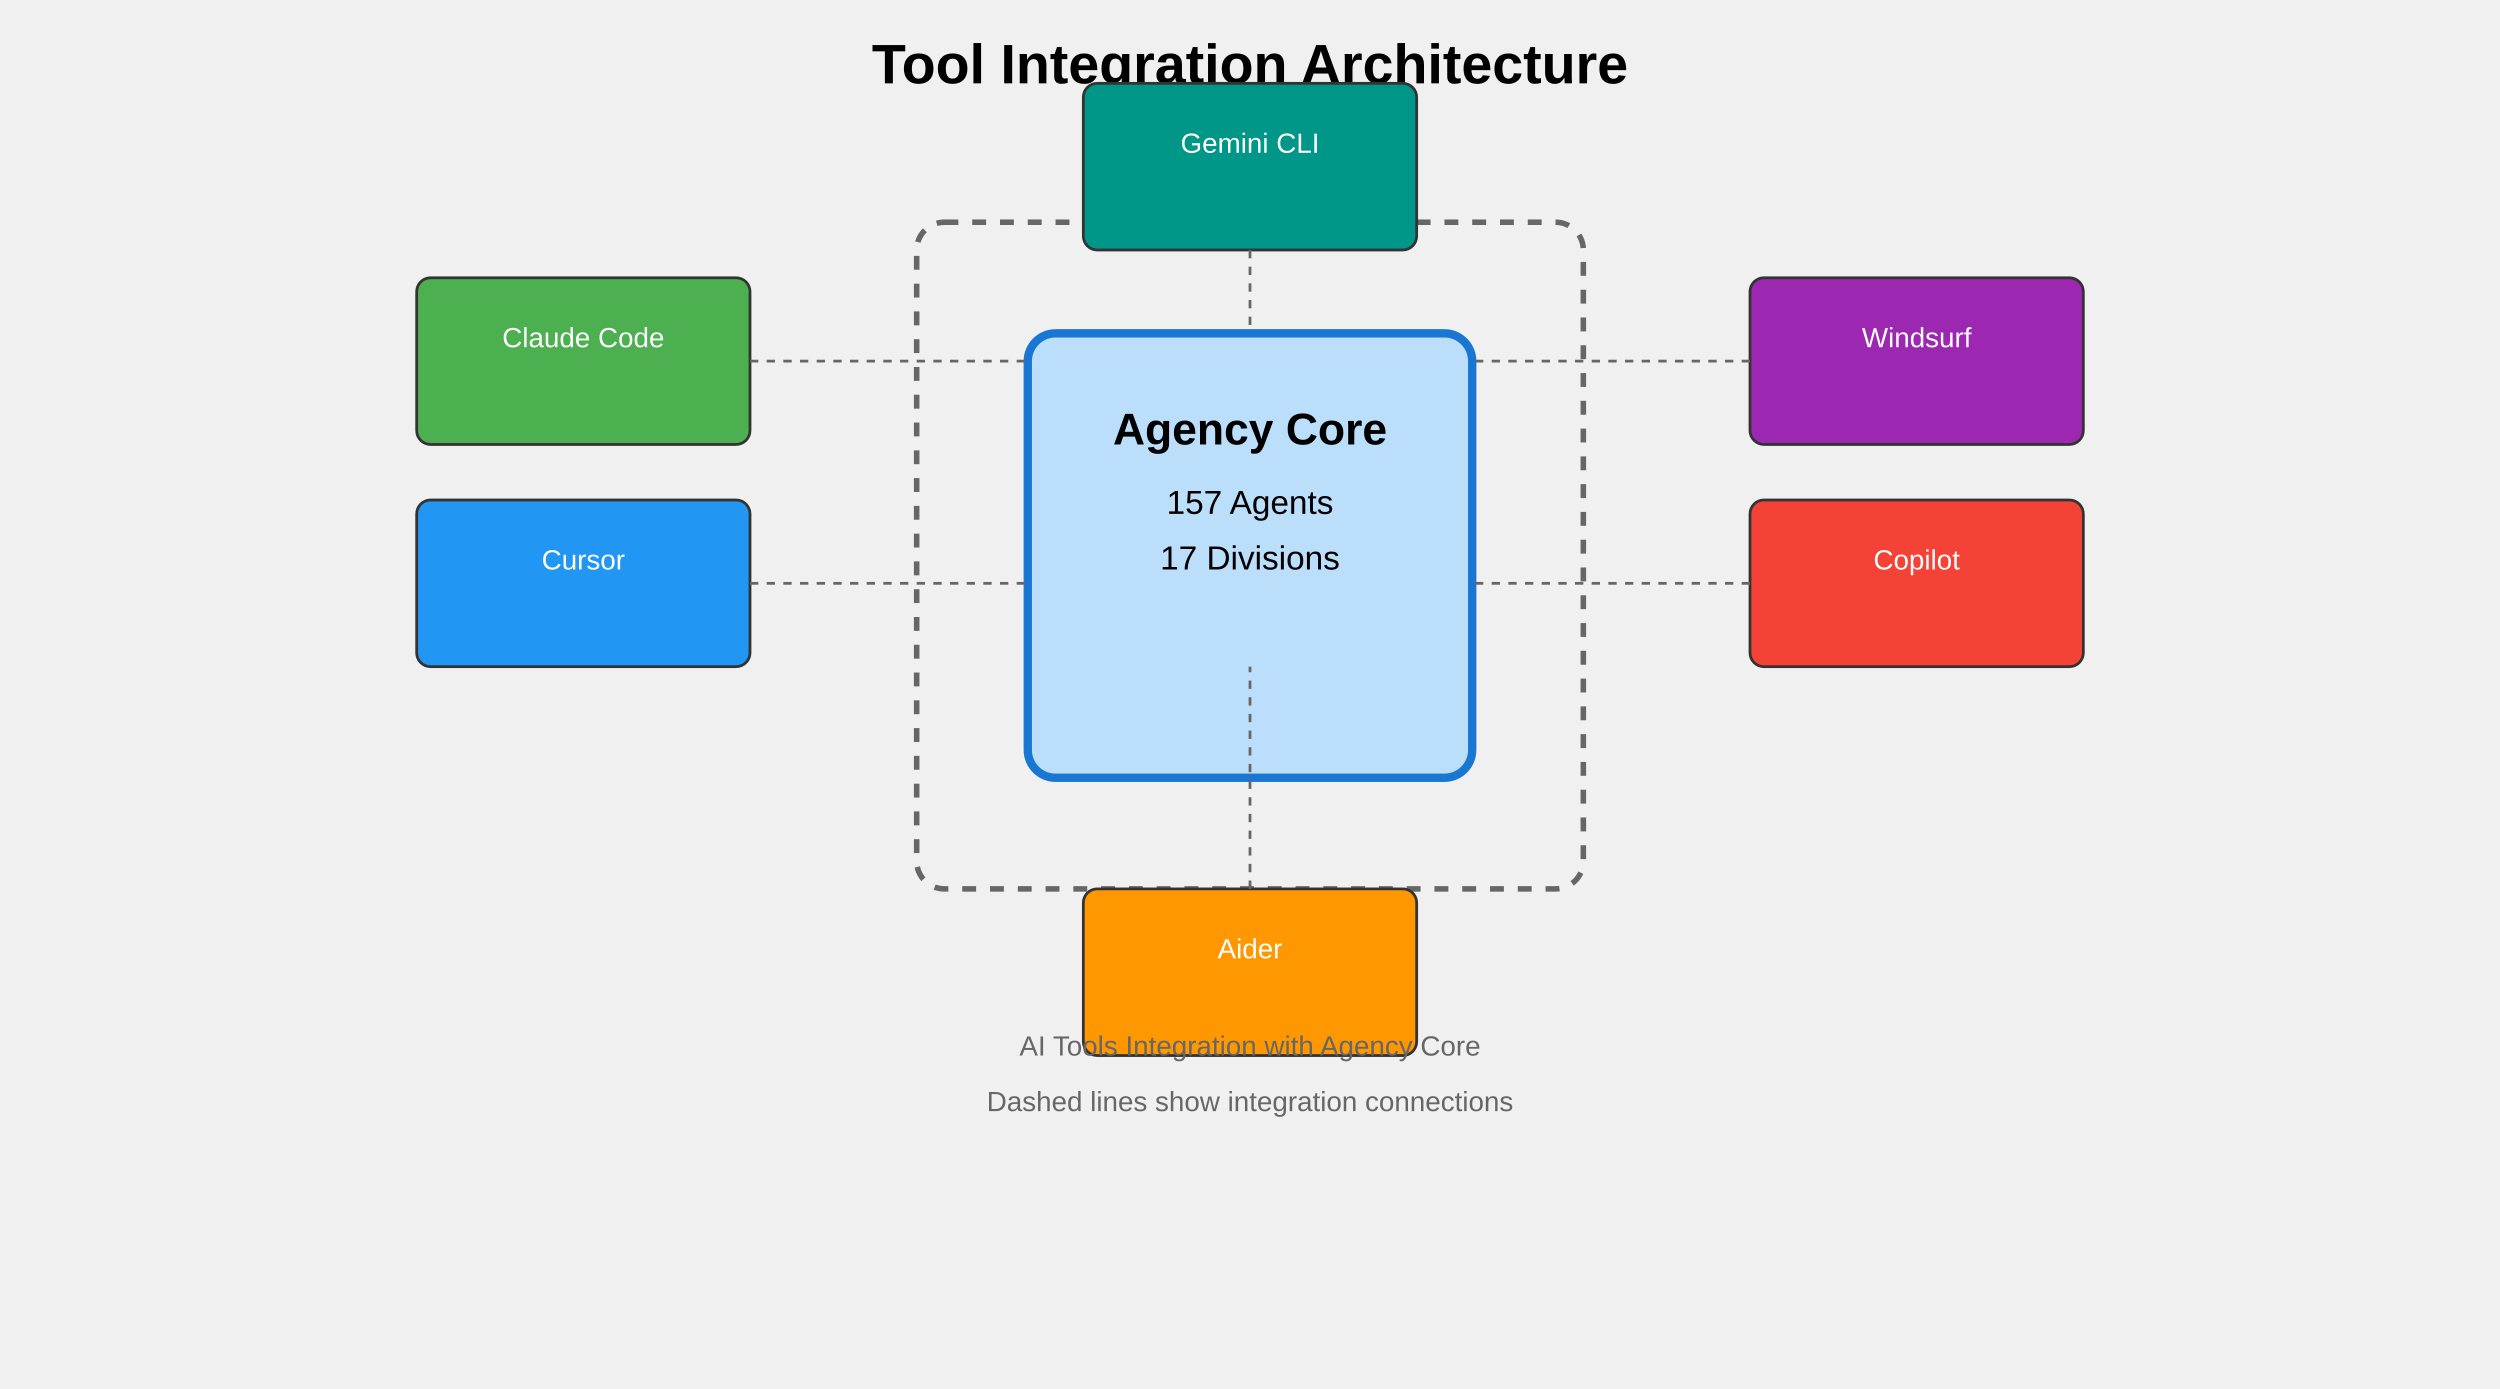
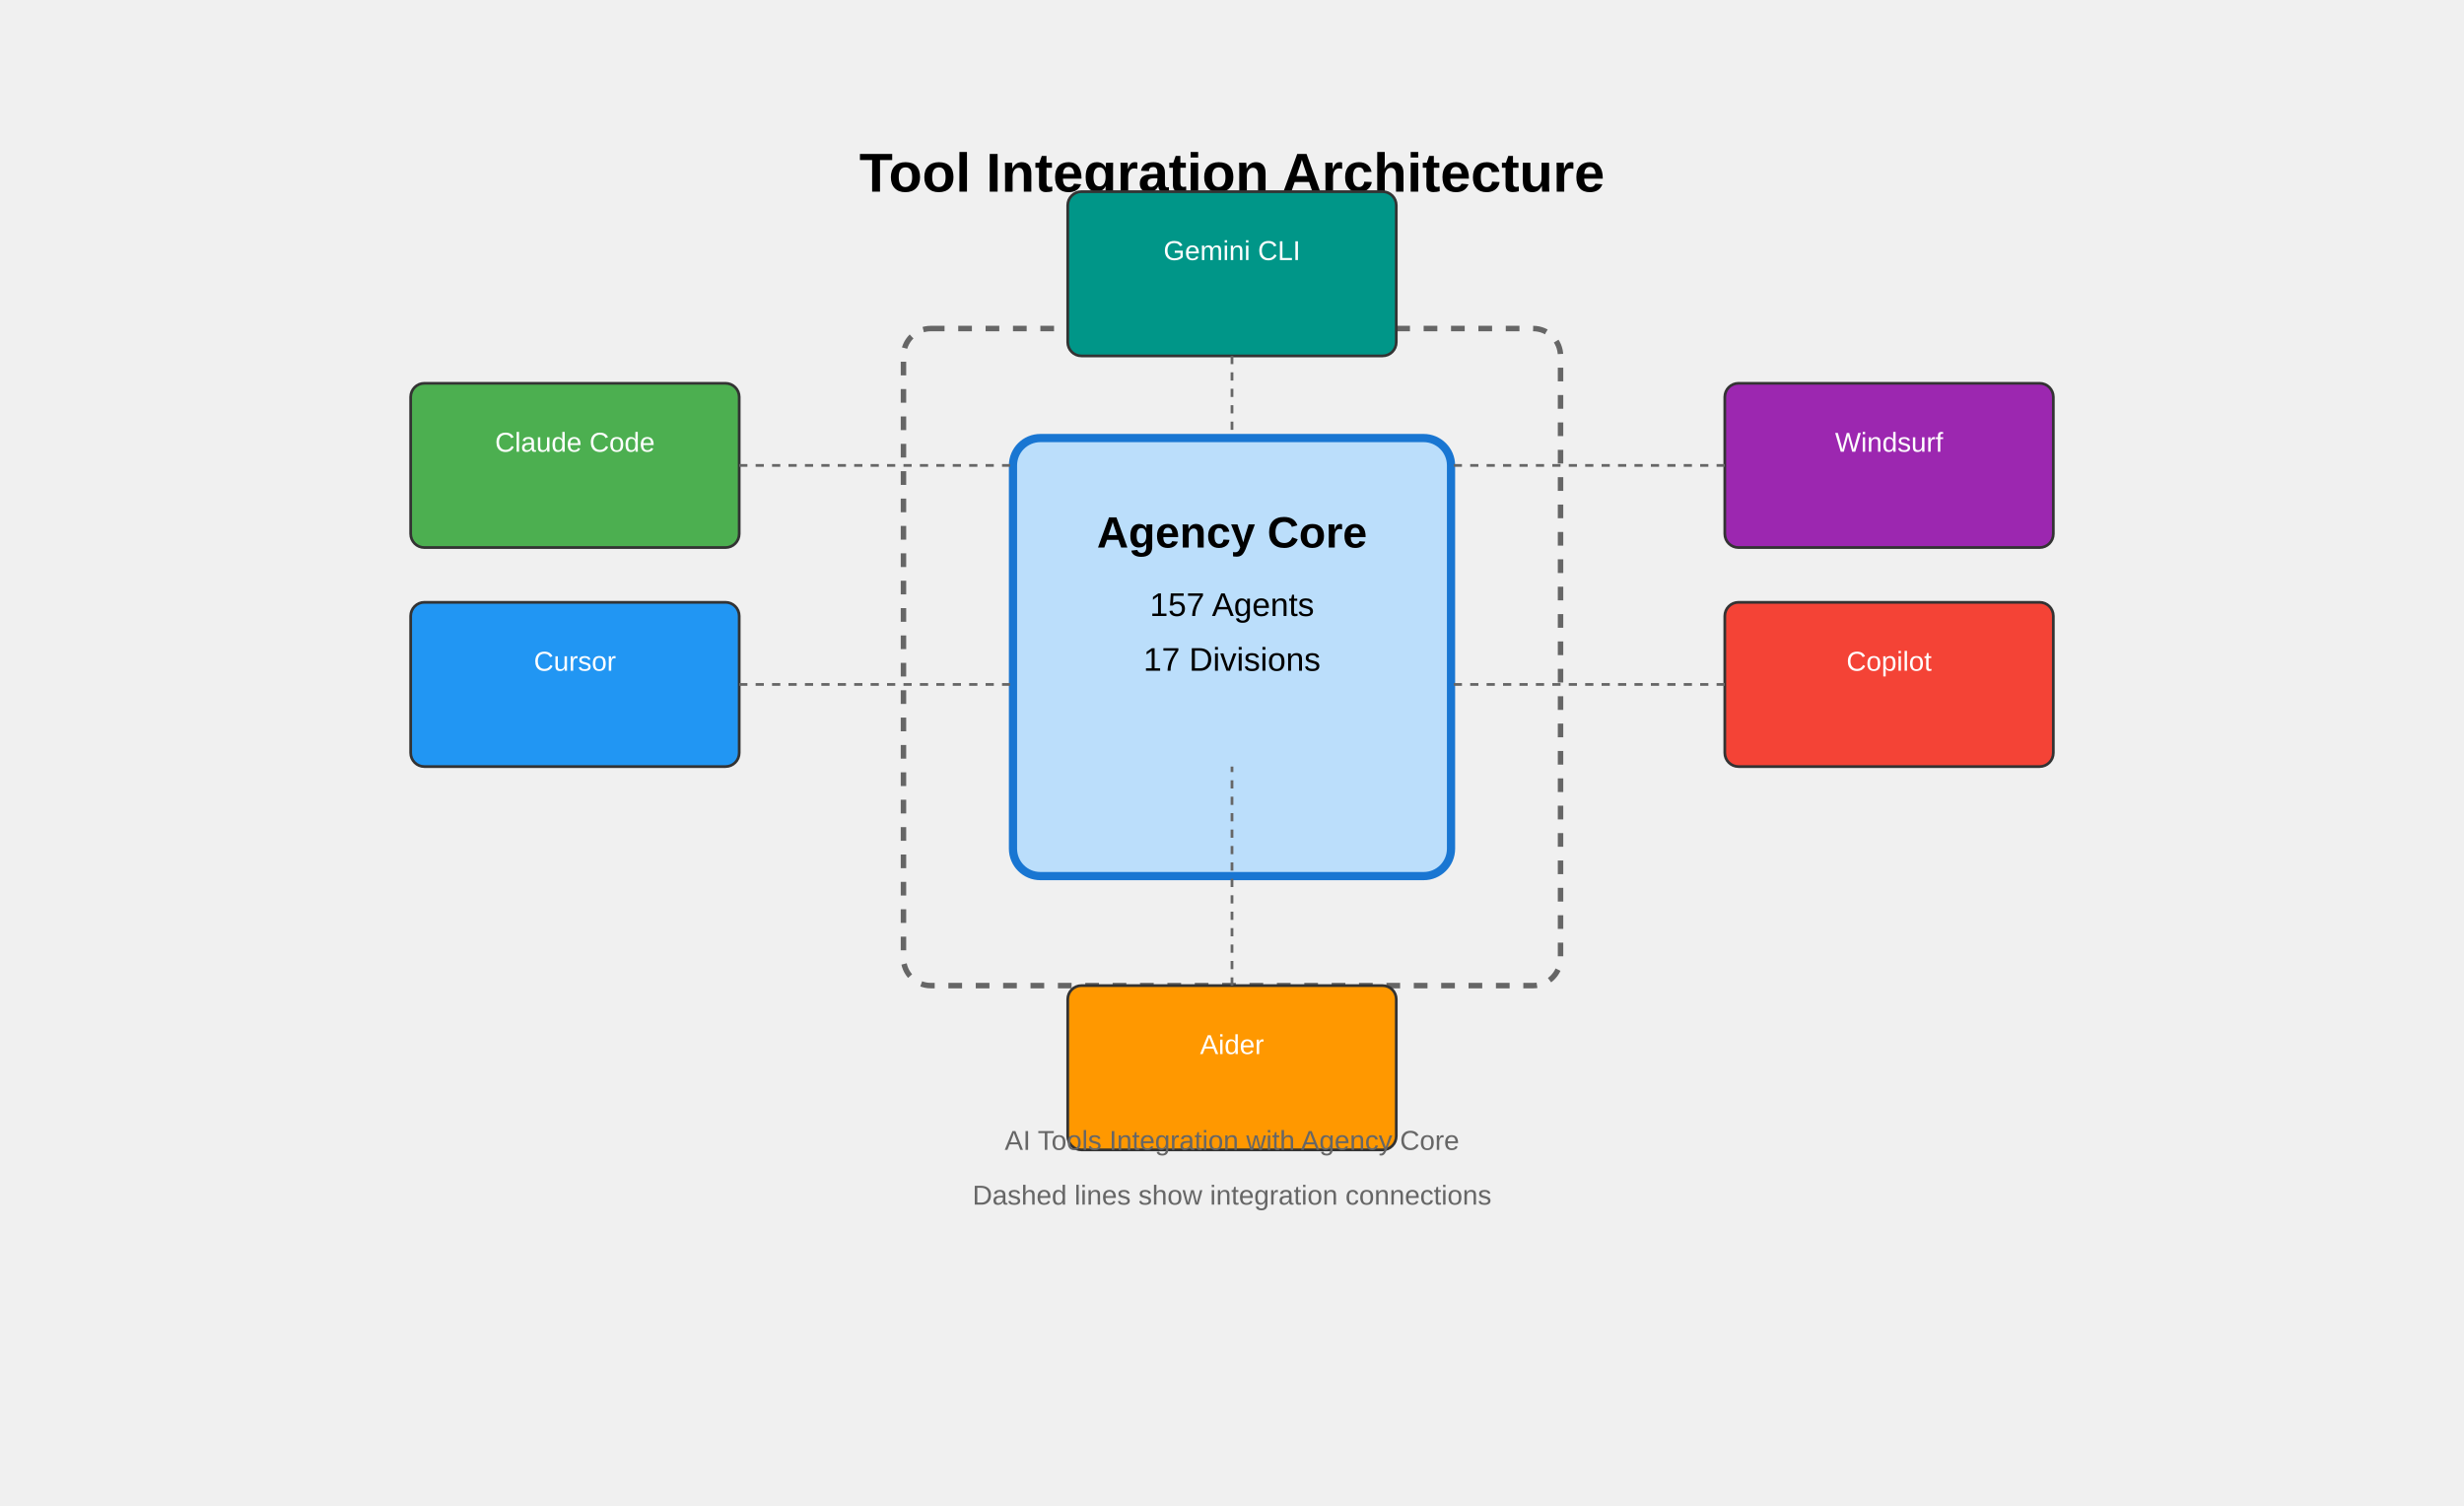
- <svg xmlns="http://www.w3.org/2000/svg" width="900" height="500">
-   <text x="450" y="30" text-anchor="middle" font-family="Arial" font-size="20" font-weight="bold">Tool Integration Architecture</text>
-   <rect x="370" y="120" width="160" height="160" fill="#bbdefb" stroke="#1976d2" stroke-width="3" rx="10" ry="10" />
-   <text x="450" y="160" text-anchor="middle" font-family="Arial" font-size="16" font-weight="bold">Agency Core</text>
-   <text x="450" y="185" text-anchor="middle" font-family="Arial" font-size="12">157 Agents</text>
-   <text x="450" y="205" text-anchor="middle" font-family="Arial" font-size="12">17 Divisions</text>
-   <rect x="330" y="80" width="240" height="240" fill="none" stroke="#666" stroke-width="2" stroke-dasharray="5,5" rx="10" ry="10" />
-   <text x="450" y="340" text-anchor="middle" font-family="Arial" font-size="12" fill="#666">Integration Layer</text>
-   <rect x="390" y="30" width="120" height="60" fill="#009688" stroke="#333" stroke-width="1" rx="5" ry="5" />
-   <text x="450" y="55" text-anchor="middle" font-family="Arial" font-size="10" fill="white">Gemini CLI</text>
-   <line x1="450" y1="90" x2="450" y2="120" stroke="#666" stroke-width="1" stroke-dasharray="3,3" />
-   <rect x="150" y="100" width="120" height="60" fill="#4CAF50" stroke="#333" stroke-width="1" rx="5" ry="5" />
-   <text x="210" y="125" text-anchor="middle" font-family="Arial" font-size="10" fill="white">Claude Code</text>
-   <line x1="270" y1="130" x2="370" y2="130" stroke="#666" stroke-width="1" stroke-dasharray="3,3" />
-   <rect x="150" y="180" width="120" height="60" fill="#2196F3" stroke="#333" stroke-width="1" rx="5" ry="5" />
-   <text x="210" y="205" text-anchor="middle" font-family="Arial" font-size="10" fill="white">Cursor</text>
-   <line x1="270" y1="210" x2="370" y2="210" stroke="#666" stroke-width="1" stroke-dasharray="3,3" />
-   <rect x="630" y="100" width="120" height="60" fill="#9C27B0" stroke="#333" stroke-width="1" rx="5" ry="5" />
-   <text x="690" y="125" text-anchor="middle" font-family="Arial" font-size="10" fill="white">Windsurf</text>
-   <line x1="630" y1="130" x2="530" y2="130" stroke="#666" stroke-width="1" stroke-dasharray="3,3" />
-   <rect x="630" y="180" width="120" height="60" fill="#F44336" stroke="#333" stroke-width="1" rx="5" ry="5" />
-   <text x="690" y="205" text-anchor="middle" font-family="Arial" font-size="10" fill="white">Copilot</text>
-   <line x1="630" y1="210" x2="530" y2="210" stroke="#666" stroke-width="1" stroke-dasharray="3,3" />
-   <rect x="390" y="320" width="120" height="60" fill="#FF9800" stroke="#333" stroke-width="1" rx="5" ry="5" />
-   <text x="450" y="345" text-anchor="middle" font-family="Arial" font-size="10" fill="white">Aider</text>
-   <line x1="450" y1="320" x2="450" y2="240" stroke="#666" stroke-width="1" stroke-dasharray="3,3" />
-   <text x="450" y="380" text-anchor="middle" font-family="Arial" font-size="10" fill="#666">AI Tools Integration with Agency Core</text>
-   <text x="450" y="400" text-anchor="middle" font-family="Arial" font-size="10" fill="#666">Dashed lines show integration connections</text>
+ <svg xmlns="http://www.w3.org/2000/svg" width="900" height="550">
+   <text x="450" y="70.0" text-anchor="middle" font-family="Arial" font-size="20" font-weight="bold">Tool Integration Architecture</text>
+   <rect x="370" y="160.0" width="160" height="160" fill="#bbdefb" stroke="#1976d2" stroke-width="3" rx="10" ry="10" />
+   <text x="450" y="200.0" text-anchor="middle" font-family="Arial" font-size="16" font-weight="bold">Agency Core</text>
+   <text x="450" y="225.0" text-anchor="middle" font-family="Arial" font-size="12">157 Agents</text>
+   <text x="450" y="245.0" text-anchor="middle" font-family="Arial" font-size="12">17 Divisions</text>
+   <rect x="330" y="120.0" width="240" height="240" fill="none" stroke="#666" stroke-width="2" stroke-dasharray="5,5" rx="10" ry="10" />
+   <text x="450" y="380.0" text-anchor="middle" font-family="Arial" font-size="12" fill="#666">Integration Layer</text>
+   <rect x="390" y="70.0" width="120" height="60" fill="#009688" stroke="#333" stroke-width="1" rx="5" ry="5" />
+   <text x="450" y="95.0" text-anchor="middle" font-family="Arial" font-size="10" fill="white">Gemini CLI</text>
+   <line x1="450" y1="130.0" x2="450" y2="160.0" stroke="#666" stroke-width="1" stroke-dasharray="3,3" />
+   <rect x="150" y="140.0" width="120" height="60" fill="#4CAF50" stroke="#333" stroke-width="1" rx="5" ry="5" />
+   <text x="210" y="165.0" text-anchor="middle" font-family="Arial" font-size="10" fill="white">Claude Code</text>
+   <line x1="270" y1="170.0" x2="370" y2="170.0" stroke="#666" stroke-width="1" stroke-dasharray="3,3" />
+   <rect x="150" y="220.0" width="120" height="60" fill="#2196F3" stroke="#333" stroke-width="1" rx="5" ry="5" />
+   <text x="210" y="245.0" text-anchor="middle" font-family="Arial" font-size="10" fill="white">Cursor</text>
+   <line x1="270" y1="250.0" x2="370" y2="250.0" stroke="#666" stroke-width="1" stroke-dasharray="3,3" />
+   <rect x="630" y="140.0" width="120" height="60" fill="#9C27B0" stroke="#333" stroke-width="1" rx="5" ry="5" />
+   <text x="690" y="165.0" text-anchor="middle" font-family="Arial" font-size="10" fill="white">Windsurf</text>
+   <line x1="630" y1="170.0" x2="530" y2="170.0" stroke="#666" stroke-width="1" stroke-dasharray="3,3" />
+   <rect x="630" y="220.0" width="120" height="60" fill="#F44336" stroke="#333" stroke-width="1" rx="5" ry="5" />
+   <text x="690" y="245.0" text-anchor="middle" font-family="Arial" font-size="10" fill="white">Copilot</text>
+   <line x1="630" y1="250.0" x2="530" y2="250.0" stroke="#666" stroke-width="1" stroke-dasharray="3,3" />
+   <rect x="390" y="360.0" width="120" height="60" fill="#FF9800" stroke="#333" stroke-width="1" rx="5" ry="5" />
+   <text x="450" y="385.0" text-anchor="middle" font-family="Arial" font-size="10" fill="white">Aider</text>
+   <line x1="450" y1="360.0" x2="450" y2="280.0" stroke="#666" stroke-width="1" stroke-dasharray="3,3" />
+   <text x="450" y="420.0" text-anchor="middle" font-family="Arial" font-size="10" fill="#666">AI Tools Integration with Agency Core</text>
+   <text x="450" y="440.0" text-anchor="middle" font-family="Arial" font-size="10" fill="#666">Dashed lines show integration connections</text>
</svg>
